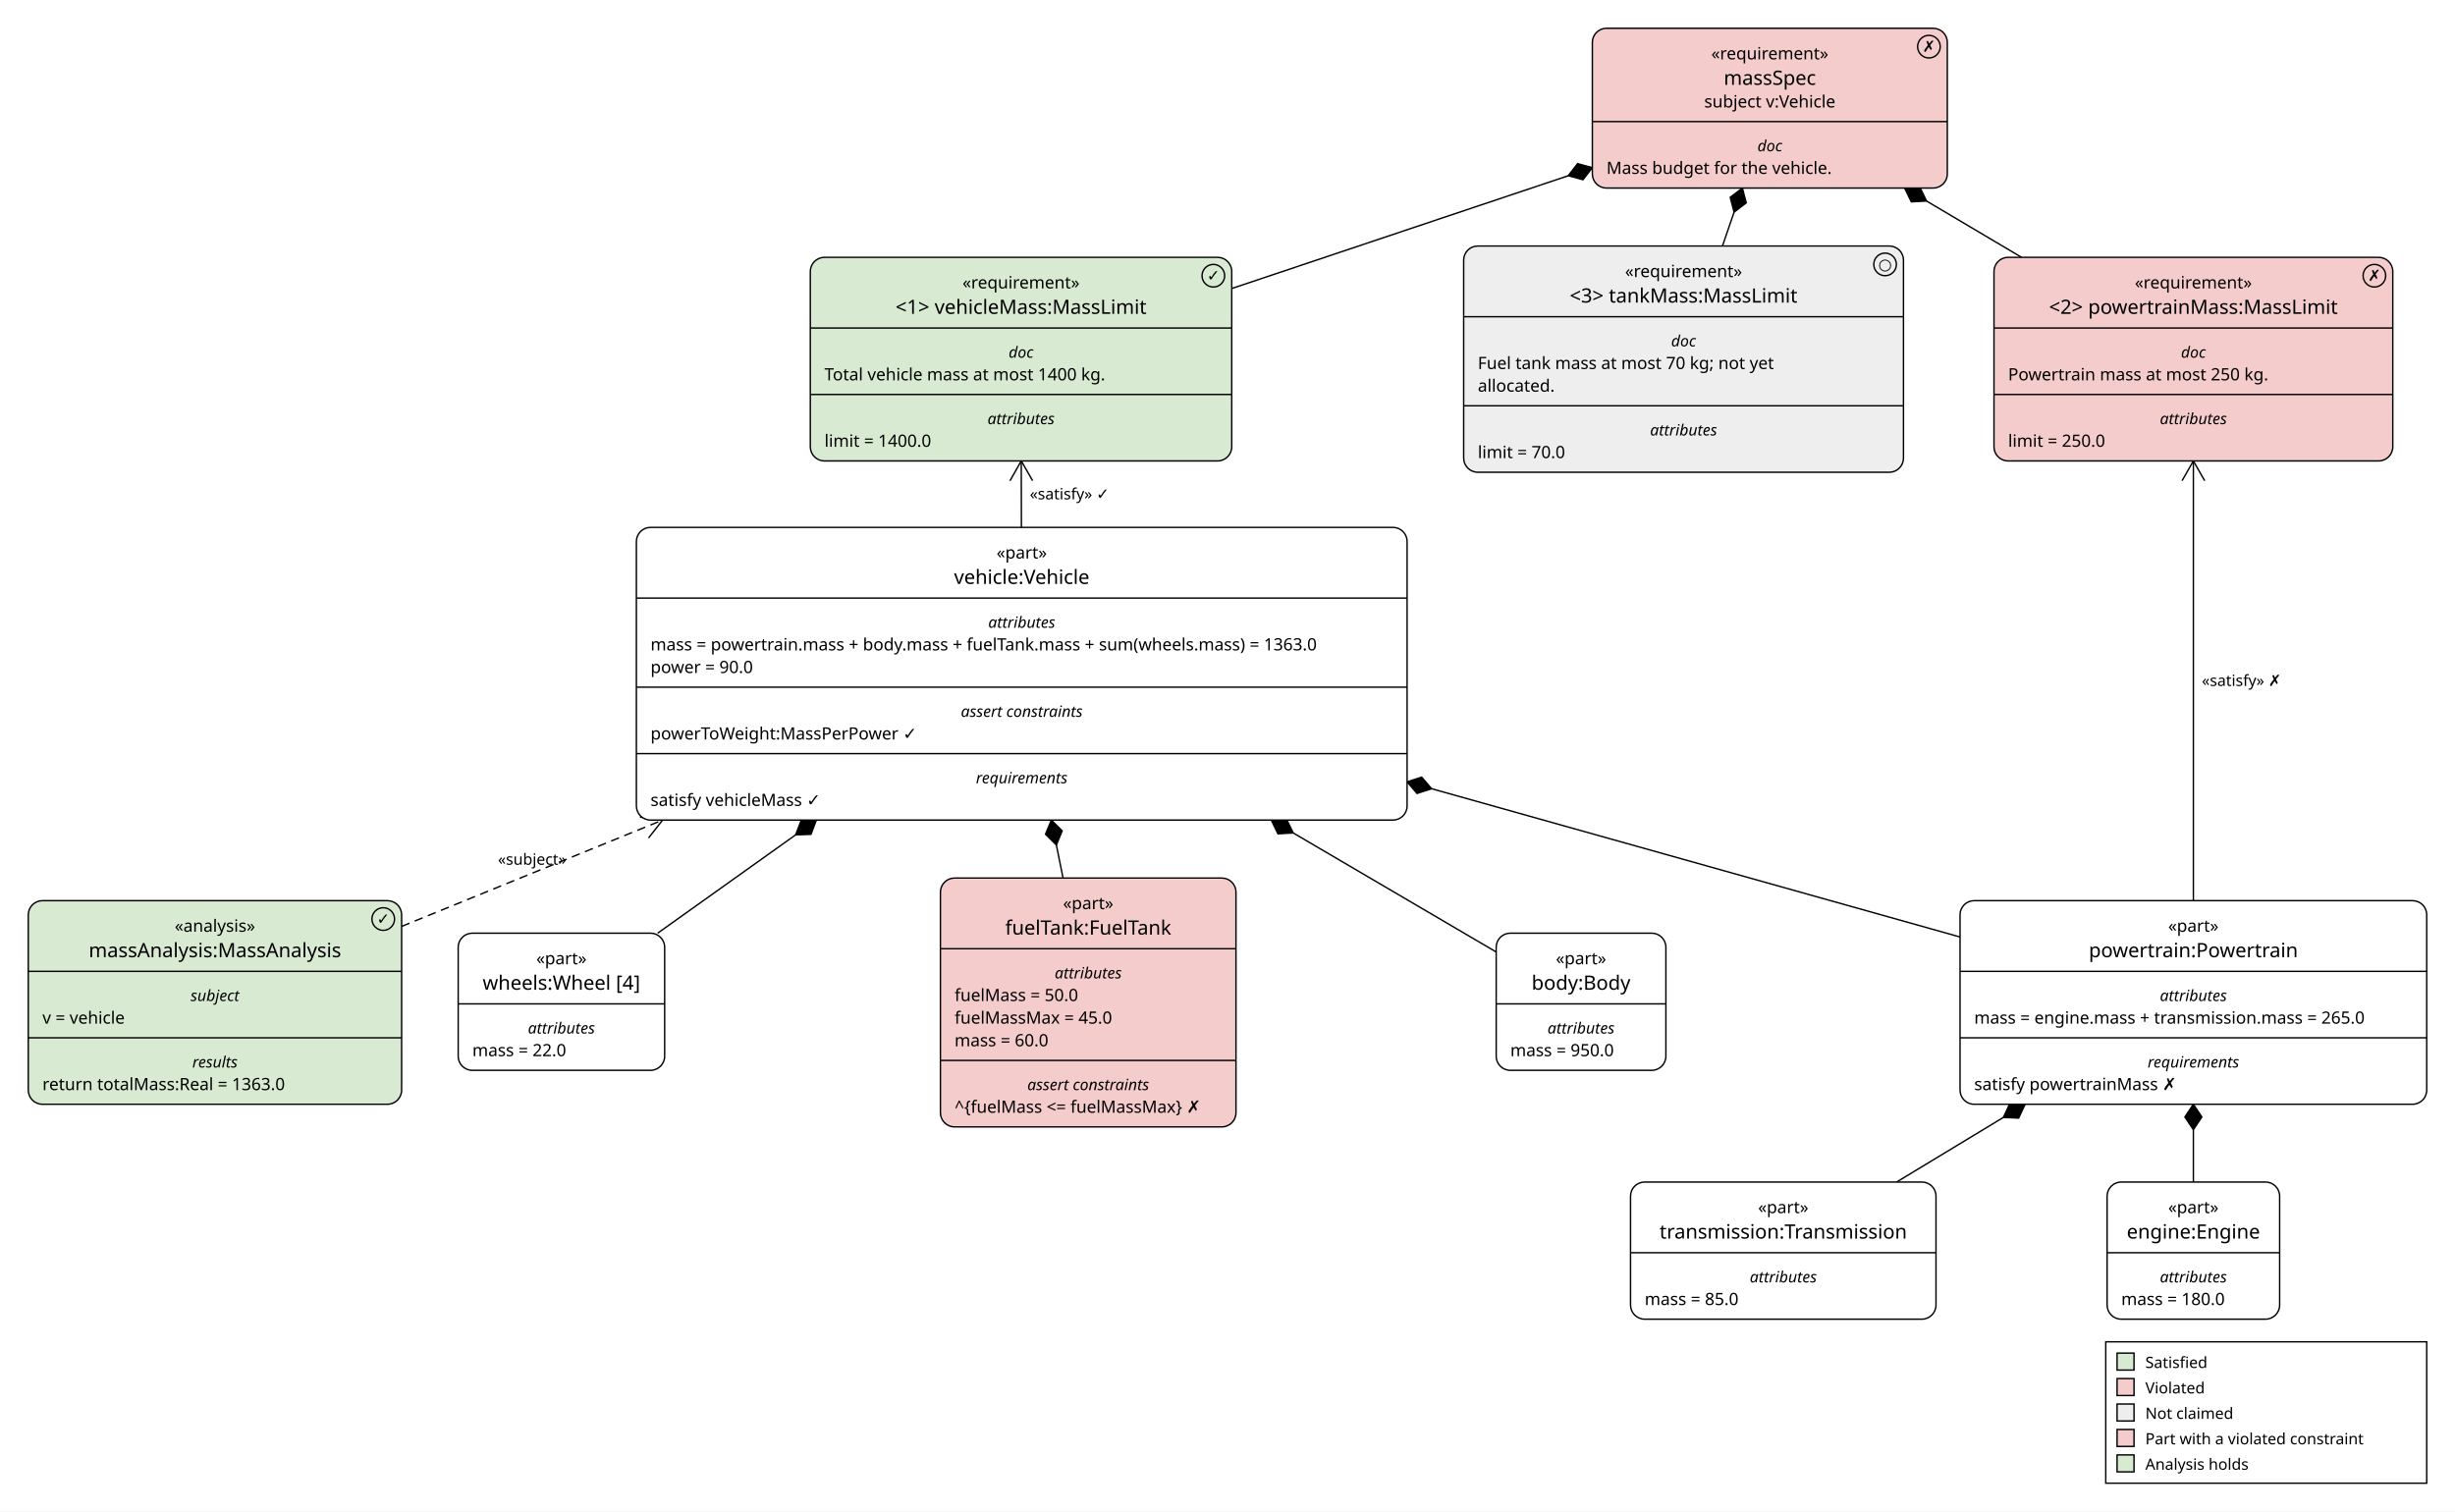
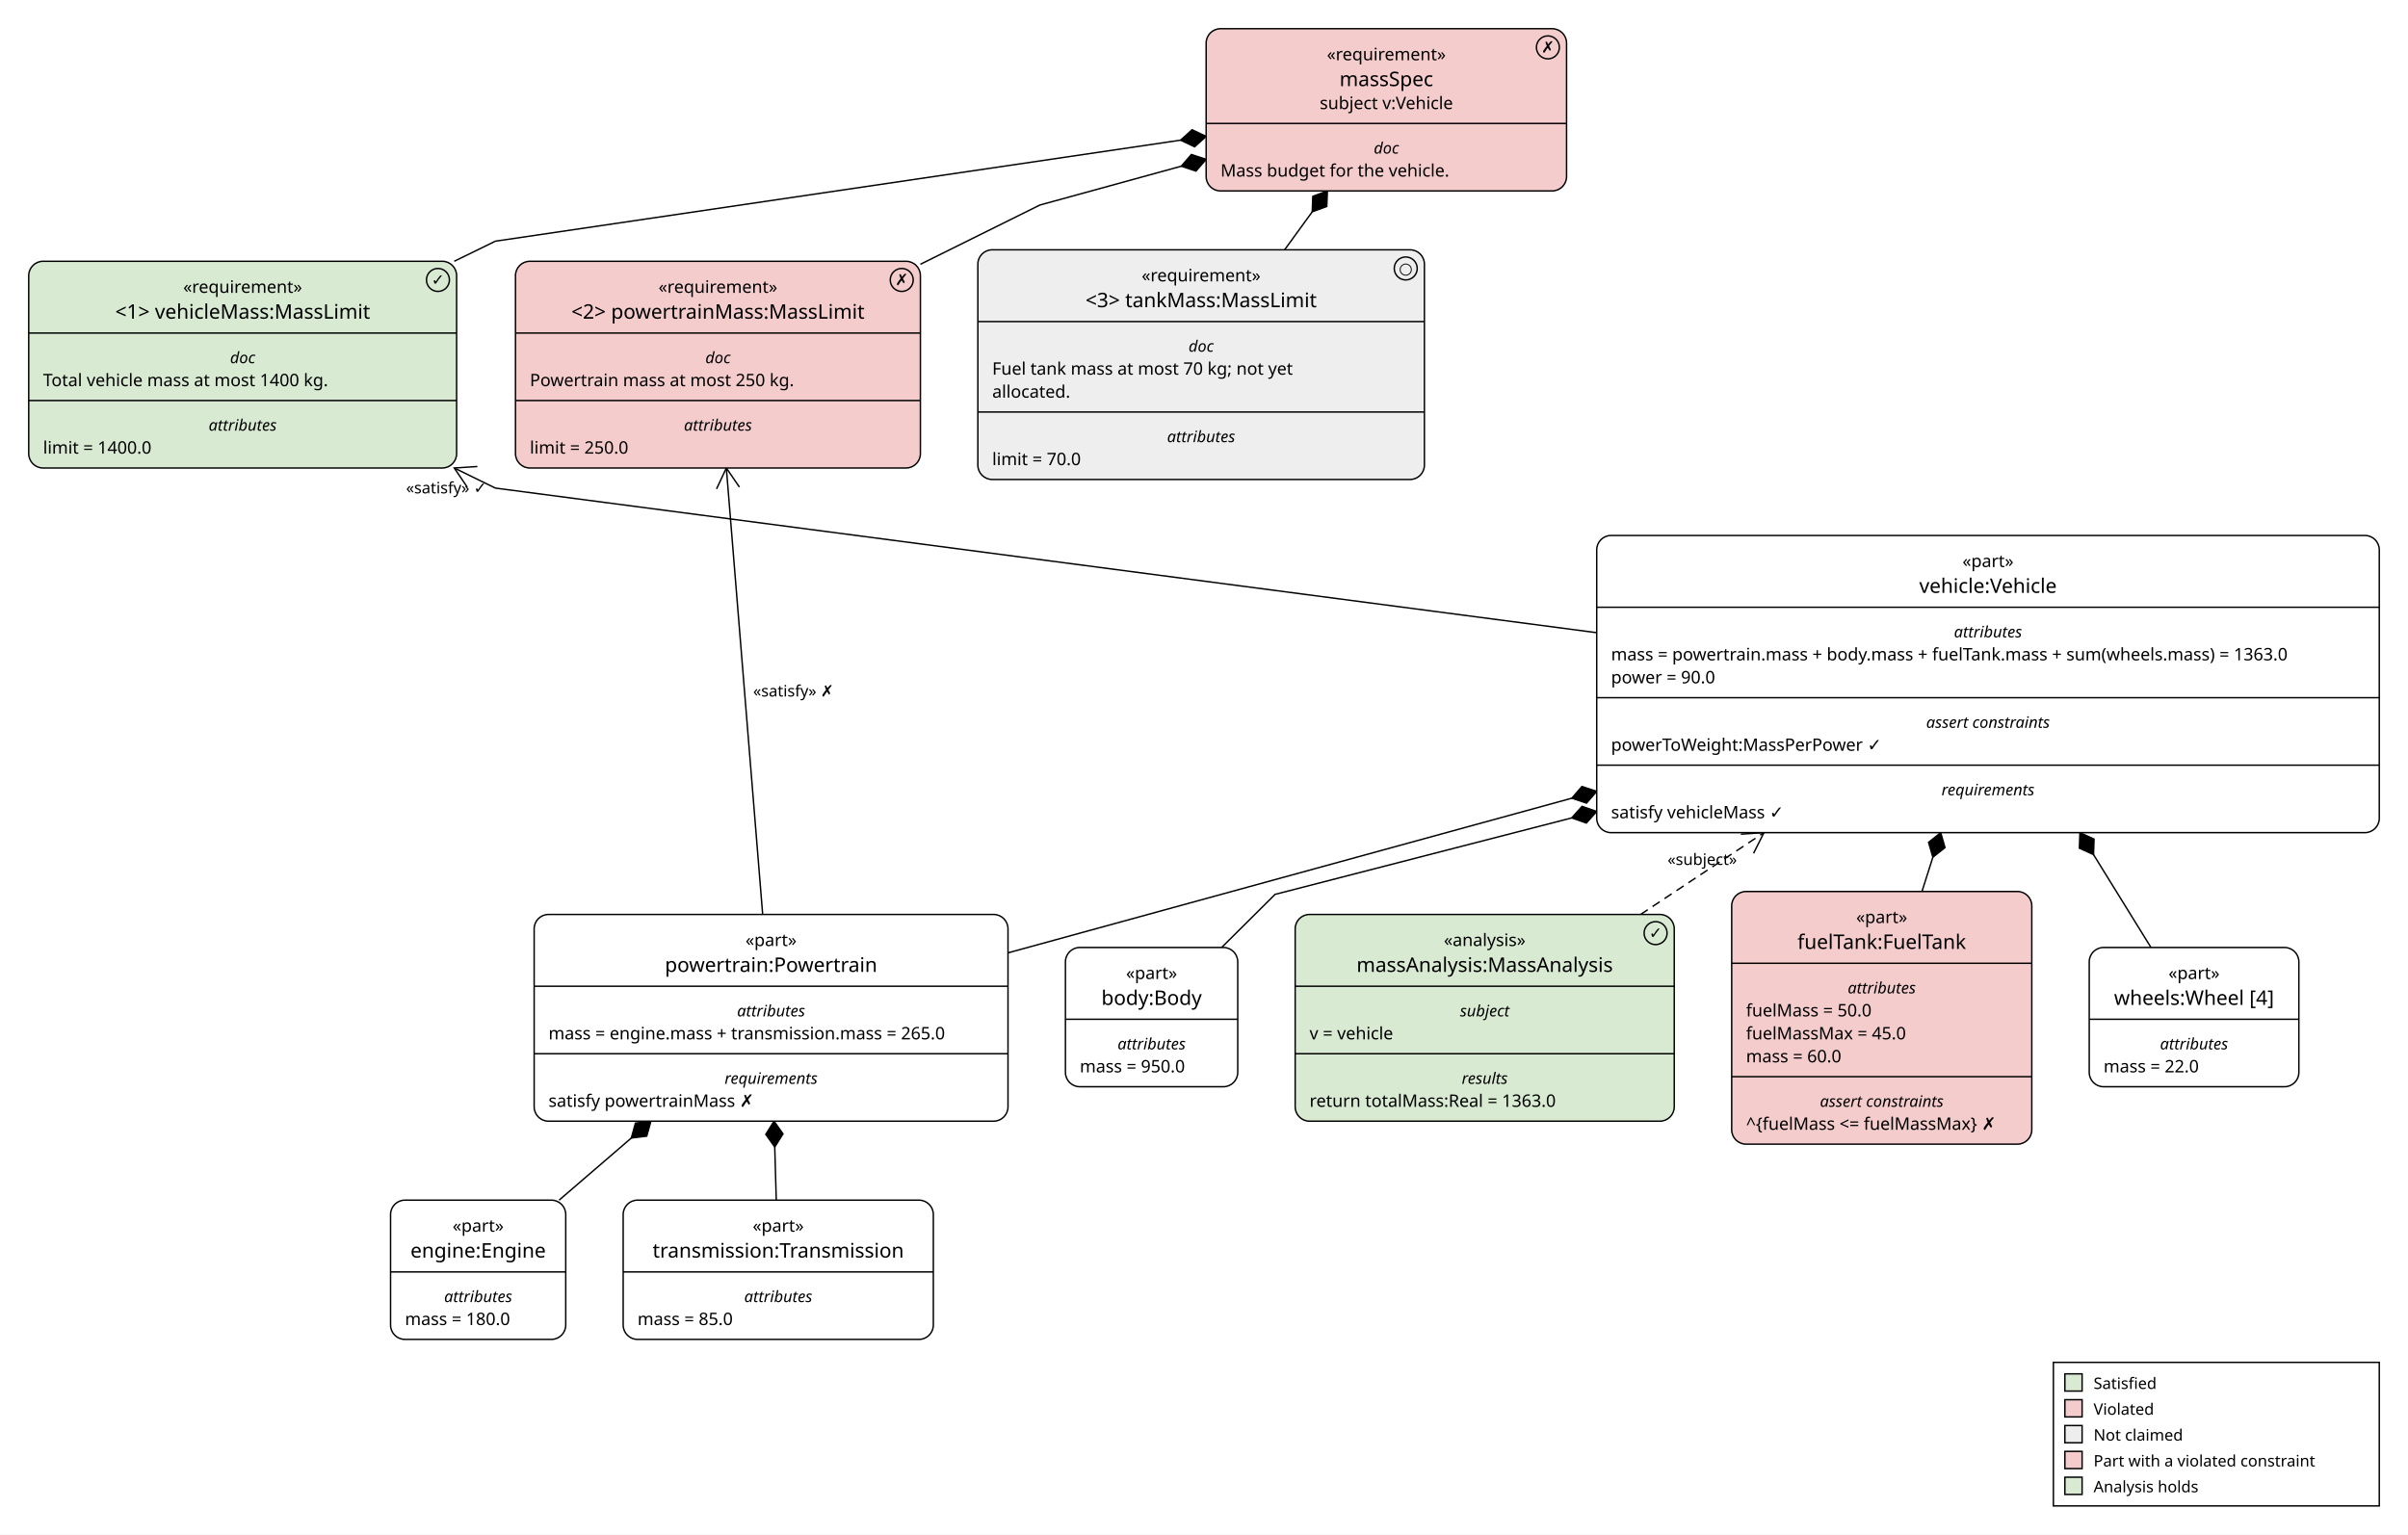
- <svg xmlns="http://www.w3.org/2000/svg" width="1736" height="1069" viewBox="0 0 1736 1069" font-family="sans-serif">
-   <rect x="0" y="0" width="1736" height="1069" fill="#ffffff" />
-   <polyline points="1362.32,142.18 1429.51,182" fill="none" stroke="#000000" />
-   <polygon points="1346.83,133 1351.52,142.75 1362.32,142.18 1357.64,132.43" fill="#000000" stroke="#000000" />
-   <polyline points="1226.23,150.02 1217.99,174" fill="none" stroke="#000000" />
-   <polygon points="1232.08,133 1223.48,139.56 1226.23,150.02 1234.83,143.46" fill="#000000" stroke="#000000" />
-   <polyline points="1108.93,124.29 871,204.05" fill="none" stroke="#000000" />
-   <polygon points="1126,118.57 1115.56,115.74 1108.93,124.29 1119.37,127.12" fill="#000000" stroke="#000000" />
-   <polyline points="914.47,589.11 1058,673.3" fill="none" stroke="#000000" />
-   <polygon points="898.94,580 903.67,589.73 914.47,589.11 909.74,579.38" fill="#000000" stroke="#000000" />
-   <polyline points="746.99,597.64 751.71,621" fill="none" stroke="#000000" />
-   <polygon points="743.42,580 739.32,590.01 746.99,597.64 751.09,587.63" fill="#000000" stroke="#000000" />
-   <polyline points="1012.33,557.83 1386,662.7" fill="none" stroke="#000000" />
-   <polygon points="995,552.97 1002.04,561.18 1012.33,557.83 1005.29,549.63" fill="#000000" stroke="#000000" />
-   <polyline points="1551,799 1551,836" fill="none" stroke="#000000" />
-   <polygon points="1551,781 1545,790 1551,799 1557,790" fill="#000000" stroke="#000000" />
-   <polyline points="1416.63,790.32 1341.14,836" fill="none" stroke="#000000" />
-   <polygon points="1432.03,781 1421.22,780.53 1416.63,790.32 1427.43,790.79" fill="#000000" stroke="#000000" />
-   <polyline points="562.63,590.45 465.05,660" fill="none" stroke="#000000" />
-   <polygon points="577.29,580 566.48,580.34 562.63,590.45 573.44,590.11" fill="#000000" stroke="#000000" />
-   <polyline points="284,655.21 468.54,580" fill="none" stroke="#000000" stroke-dasharray="6 4" />
-   <polyline points="458.59,592.69 468.54,580 452.55,577.88" fill="none" stroke="#000000" />
-   <text x="376.27" y="611.6" text-anchor="middle" font-size="11">«subject»</text>
-   <polyline points="722.27,373 722.16,326" fill="none" stroke="#000000" />
-   <polyline points="730.19,339.98 722.16,326 714.19,340.02" fill="none" stroke="#000000" />
-   <text x="728.21" y="353.17" text-anchor="start" font-size="11">«satisfy» ✓</text>
-   <polyline points="1551,637 1551,326" fill="none" stroke="#000000" />
-   <polyline points="1559,340 1551,326 1543,340" fill="none" stroke="#000000" />
-   <text x="1557" y="485.17" text-anchor="start" font-size="11">«satisfy» ✗</text>
-   <rect x="20" y="637" width="264" height="144" rx="10" fill="#d9ead3" stroke="#000000" />
-   <text x="152" y="659" text-anchor="middle" font-size="12">«analysis»</text>
-   <text x="152" y="677" text-anchor="middle" font-size="14">massAnalysis:MassAnalysis</text>
-   <rect x="263" y="642" width="16" height="16" rx="8" fill="none" stroke="#000000" />
-   <text x="271" y="653.67" text-anchor="middle" font-size="11">✓</text>
-   <polyline points="20,687 284,687" fill="none" stroke="#000000" />
-   <text x="152" y="708" text-anchor="middle" font-size="11" font-style="italic">subject</text>
-   <text x="30" y="724" text-anchor="start" font-size="12">v = vehicle</text>
-   <polyline points="20,734 284,734" fill="none" stroke="#000000" />
-   <text x="152" y="755" text-anchor="middle" font-size="11" font-style="italic">results</text>
-   <text x="30" y="771" text-anchor="start" font-size="12">return totalMass:Real = 1363.0</text>
-   <rect x="1126" y="20" width="251" height="113" rx="10" fill="#f4cccc" stroke="#000000" />
-   <text x="1251.5" y="42" text-anchor="middle" font-size="12">«requirement»</text>
-   <text x="1251.5" y="60" text-anchor="middle" font-size="14">massSpec</text>
-   <text x="1251.5" y="76" text-anchor="middle" font-size="12">subject v:Vehicle</text>
-   <rect x="1356" y="25" width="16" height="16" rx="8" fill="none" stroke="#000000" />
-   <text x="1364" y="36.67" text-anchor="middle" font-size="11">✗</text>
-   <polyline points="1126,86 1377,86" fill="none" stroke="#000000" />
-   <text x="1251.5" y="107" text-anchor="middle" font-size="11" font-style="italic">doc</text>
-   <text x="1136" y="123" text-anchor="start" font-size="12">Mass budget for the vehicle.</text>
-   <rect x="1410" y="182" width="282" height="144" rx="10" fill="#f4cccc" stroke="#000000" />
-   <text x="1551" y="204" text-anchor="middle" font-size="12">«requirement»</text>
-   <text x="1551" y="222" text-anchor="middle" font-size="14">&lt;2&gt; powertrainMass:MassLimit</text>
-   <rect x="1671" y="187" width="16" height="16" rx="8" fill="none" stroke="#000000" />
-   <text x="1679" y="198.67" text-anchor="middle" font-size="11">✗</text>
-   <polyline points="1410,232 1692,232" fill="none" stroke="#000000" />
-   <text x="1551" y="253" text-anchor="middle" font-size="11" font-style="italic">doc</text>
-   <text x="1420" y="269" text-anchor="start" font-size="12">Powertrain mass at most 250 kg.</text>
-   <polyline points="1410,279 1692,279" fill="none" stroke="#000000" />
-   <text x="1551" y="300" text-anchor="middle" font-size="11" font-style="italic">attributes</text>
-   <text x="1420" y="316" text-anchor="start" font-size="12">limit = 250.0</text>
-   <rect x="1035" y="174" width="311" height="160" rx="10" fill="#eeeeee" stroke="#000000" />
-   <text x="1190.5" y="196" text-anchor="middle" font-size="12">«requirement»</text>
-   <text x="1190.5" y="214" text-anchor="middle" font-size="14">&lt;3&gt; tankMass:MassLimit</text>
-   <rect x="1325" y="179" width="16" height="16" rx="8" fill="none" stroke="#000000" />
-   <text x="1333" y="190.67" text-anchor="middle" font-size="11">○</text>
-   <polyline points="1035,224 1346,224" fill="none" stroke="#000000" />
-   <text x="1190.5" y="245" text-anchor="middle" font-size="11" font-style="italic">doc</text>
-   <text x="1045" y="261" text-anchor="start" font-size="12">Fuel tank mass at most 70 kg; not yet</text>
-   <text x="1045" y="277" text-anchor="start" font-size="12">allocated.</text>
-   <polyline points="1035,287 1346,287" fill="none" stroke="#000000" />
-   <text x="1190.5" y="308" text-anchor="middle" font-size="11" font-style="italic">attributes</text>
-   <text x="1045" y="324" text-anchor="start" font-size="12">limit = 70.0</text>
-   <rect x="573" y="182" width="298" height="144" rx="10" fill="#d9ead3" stroke="#000000" />
-   <text x="722" y="204" text-anchor="middle" font-size="12">«requirement»</text>
-   <text x="722" y="222" text-anchor="middle" font-size="14">&lt;1&gt; vehicleMass:MassLimit</text>
-   <rect x="850" y="187" width="16" height="16" rx="8" fill="none" stroke="#000000" />
-   <text x="858" y="198.67" text-anchor="middle" font-size="11">✓</text>
-   <polyline points="573,232 871,232" fill="none" stroke="#000000" />
-   <text x="722" y="253" text-anchor="middle" font-size="11" font-style="italic">doc</text>
-   <text x="583" y="269" text-anchor="start" font-size="12">Total vehicle mass at most 1400 kg.</text>
-   <polyline points="573,279 871,279" fill="none" stroke="#000000" />
-   <text x="722" y="300" text-anchor="middle" font-size="11" font-style="italic">attributes</text>
-   <text x="583" y="316" text-anchor="start" font-size="12">limit = 1400.0</text>
-   <rect x="450" y="373" width="545" height="207" rx="10" fill="#ffffff" stroke="#000000" />
-   <text x="722.5" y="395" text-anchor="middle" font-size="12">«part»</text>
-   <text x="722.5" y="413" text-anchor="middle" font-size="14">vehicle:Vehicle</text>
-   <polyline points="450,423 995,423" fill="none" stroke="#000000" />
-   <text x="722.5" y="444" text-anchor="middle" font-size="11" font-style="italic">attributes</text>
-   <text x="460" y="460" text-anchor="start" font-size="12">mass = powertrain.mass + body.mass + fuelTank.mass + sum(wheels.mass) = 1363.0</text>
-   <text x="460" y="476" text-anchor="start" font-size="12">power = 90.0</text>
-   <polyline points="450,486 995,486" fill="none" stroke="#000000" />
-   <text x="722.5" y="507" text-anchor="middle" font-size="11" font-style="italic">assert constraints</text>
-   <text x="460" y="523" text-anchor="start" font-size="12">powerToWeight:MassPerPower ✓</text>
-   <polyline points="450,533 995,533" fill="none" stroke="#000000" />
-   <text x="722.5" y="554" text-anchor="middle" font-size="11" font-style="italic">requirements</text>
-   <text x="460" y="570" text-anchor="start" font-size="12">satisfy vehicleMass ✓</text>
-   <rect x="1058" y="660" width="120" height="97" rx="10" fill="#ffffff" stroke="#000000" />
-   <text x="1118" y="682" text-anchor="middle" font-size="12">«part»</text>
-   <text x="1118" y="700" text-anchor="middle" font-size="14">body:Body</text>
-   <polyline points="1058,710 1178,710" fill="none" stroke="#000000" />
-   <text x="1118" y="731" text-anchor="middle" font-size="11" font-style="italic">attributes</text>
-   <text x="1068" y="747" text-anchor="start" font-size="12">mass = 950.0</text>
-   <rect x="665" y="621" width="209" height="176" rx="10" fill="#f4cccc" stroke="#000000" />
-   <text x="769.5" y="643" text-anchor="middle" font-size="12">«part»</text>
-   <text x="769.5" y="661" text-anchor="middle" font-size="14">fuelTank:FuelTank</text>
-   <polyline points="665,671 874,671" fill="none" stroke="#000000" />
-   <text x="769.5" y="692" text-anchor="middle" font-size="11" font-style="italic">attributes</text>
-   <text x="675" y="708" text-anchor="start" font-size="12">fuelMass = 50.0</text>
-   <text x="675" y="724" text-anchor="start" font-size="12">fuelMassMax = 45.0</text>
-   <text x="675" y="740" text-anchor="start" font-size="12">mass = 60.0</text>
-   <polyline points="665,750 874,750" fill="none" stroke="#000000" />
-   <text x="769.5" y="771" text-anchor="middle" font-size="11" font-style="italic">assert constraints</text>
-   <text x="675" y="787" text-anchor="start" font-size="12">^{fuelMass &lt;= fuelMassMax} ✗</text>
-   <rect x="1386" y="637" width="330" height="144" rx="10" fill="#ffffff" stroke="#000000" />
-   <text x="1551" y="659" text-anchor="middle" font-size="12">«part»</text>
-   <text x="1551" y="677" text-anchor="middle" font-size="14">powertrain:Powertrain</text>
-   <polyline points="1386,687 1716,687" fill="none" stroke="#000000" />
-   <text x="1551" y="708" text-anchor="middle" font-size="11" font-style="italic">attributes</text>
-   <text x="1396" y="724" text-anchor="start" font-size="12">mass = engine.mass + transmission.mass = 265.0</text>
-   <polyline points="1386,734 1716,734" fill="none" stroke="#000000" />
-   <text x="1551" y="755" text-anchor="middle" font-size="11" font-style="italic">requirements</text>
-   <text x="1396" y="771" text-anchor="start" font-size="12">satisfy powertrainMass ✗</text>
-   <rect x="1490" y="836" width="122" height="97" rx="10" fill="#ffffff" stroke="#000000" />
-   <text x="1551" y="858" text-anchor="middle" font-size="12">«part»</text>
-   <text x="1551" y="876" text-anchor="middle" font-size="14">engine:Engine</text>
-   <polyline points="1490,886 1612,886" fill="none" stroke="#000000" />
-   <text x="1551" y="907" text-anchor="middle" font-size="11" font-style="italic">attributes</text>
-   <text x="1500" y="923" text-anchor="start" font-size="12">mass = 180.0</text>
-   <rect x="1153" y="836" width="216" height="97" rx="10" fill="#ffffff" stroke="#000000" />
-   <text x="1261" y="858" text-anchor="middle" font-size="12">«part»</text>
-   <text x="1261" y="876" text-anchor="middle" font-size="14">transmission:Transmission</text>
-   <polyline points="1153,886 1369,886" fill="none" stroke="#000000" />
-   <text x="1261" y="907" text-anchor="middle" font-size="11" font-style="italic">attributes</text>
-   <text x="1163" y="923" text-anchor="start" font-size="12">mass = 85.0</text>
-   <rect x="324" y="660" width="146" height="97" rx="10" fill="#ffffff" stroke="#000000" />
-   <text x="397" y="682" text-anchor="middle" font-size="12">«part»</text>
-   <text x="397" y="700" text-anchor="middle" font-size="14">wheels:Wheel [4]</text>
-   <polyline points="324,710 470,710" fill="none" stroke="#000000" />
-   <text x="397" y="731" text-anchor="middle" font-size="11" font-style="italic">attributes</text>
-   <text x="334" y="747" text-anchor="start" font-size="12">mass = 22.0</text>
-   <rect x="1489.04" y="949" width="226.96" height="100" fill="#ffffff" stroke="#000000" />
-   <rect x="1497.04" y="957" width="12" height="12" fill="#d9ead3" stroke="#000000" />
-   <text x="1517.04" y="967.5" text-anchor="start" font-size="11">Satisfied</text>
-   <rect x="1497.04" y="975" width="12" height="12" fill="#f4cccc" stroke="#000000" />
-   <text x="1517.04" y="985.5" text-anchor="start" font-size="11">Violated</text>
-   <rect x="1497.04" y="993" width="12" height="12" fill="#eeeeee" stroke="#000000" />
-   <text x="1517.04" y="1003.5" text-anchor="start" font-size="11">Not claimed</text>
-   <rect x="1497.04" y="1011" width="12" height="12" fill="#f4cccc" stroke="#000000" />
-   <text x="1517.04" y="1021.5" text-anchor="start" font-size="11">Part with a violated constraint</text>
-   <rect x="1497.04" y="1029" width="12" height="12" fill="#d9ead3" stroke="#000000" />
-   <text x="1517.04" y="1039.5" text-anchor="start" font-size="11">Analysis holds</text>
+ <svg xmlns="http://www.w3.org/2000/svg" width="1677" height="1069" viewBox="0 0 1677 1069" font-family="sans-serif">
+   <rect x="0" y="0" width="1677" height="1069" fill="#ffffff" />
+   <polyline points="1094.64,556.02 702,663.73" fill="none" stroke="#000000" />
+   <polygon points="1112,551.26 1101.73,547.85 1094.64,556.02 1104.91,559.42" fill="#000000" stroke="#000000" />
+   <polyline points="439.66,792.74 389.38,836" fill="none" stroke="#000000" />
+   <polygon points="453.31,781 442.57,782.32 439.66,792.74 450.4,791.42" fill="#000000" stroke="#000000" />
+   <polyline points="539.56,798.99 540.62,836" fill="none" stroke="#000000" />
+   <polygon points="539.05,781 533.31,790.17 539.56,798.99 545.31,789.83" fill="#000000" stroke="#000000" />
+   <polyline points="1094.57,569.75 888,623 850.78,660" fill="none" stroke="#000000" />
+   <polygon points="1112,565.26 1101.79,561.69 1094.57,569.75 1104.78,573.31" fill="#000000" stroke="#000000" />
+   <polyline points="1346.1,597.15 1338.51,621" fill="none" stroke="#000000" />
+   <polygon points="1351.56,580 1343.11,586.76 1346.1,597.15 1354.55,590.4" fill="#000000" stroke="#000000" />
+   <polyline points="1457.99,595.31 1498,660" fill="none" stroke="#000000" />
+   <polygon points="1448.52,580 1448.15,590.81 1457.99,595.31 1458.36,584.5" fill="#000000" stroke="#000000" />
+   <polyline points="822.19,97.63 345,168 316.35,182" fill="none" stroke="#000000" />
+   <polygon points="840,95.01 830.22,90.38 822.19,97.63 831.97,102.26" fill="#000000" stroke="#000000" />
+   <polyline points="822.64,115.77 724.2,142.82 641,184.08" fill="none" stroke="#000000" />
+   <polygon points="840,111 829.73,107.6 822.64,115.77 832.91,119.17" fill="#000000" stroke="#000000" />
+   <polyline points="913.86,147.56 894.64,174" fill="none" stroke="#000000" />
+   <polygon points="924.44,133 914.29,136.75 913.86,147.56 924,143.81" fill="#000000" stroke="#000000" />
+   <polyline points="1142.54,637 1228.47,580" fill="none" stroke="#000000" stroke-dasharray="6 4" />
+   <polyline points="1221.23,594.41 1228.47,580 1212.38,581.07" fill="none" stroke="#000000" />
+   <text x="1185.51" y="602.5" text-anchor="middle" font-size="11">«subject»</text>
+   <polyline points="1112,440.72 345,340 316.35,326" fill="none" stroke="#000000" />
+   <polyline points="332.44,324.96 316.35,326 325.42,339.33" fill="none" stroke="#000000" />
+   <text x="339" y="343.67" text-anchor="end" font-size="11">«satisfy» ✓</text>
+   <polyline points="531.15,637 505.85,326" fill="none" stroke="#000000" />
+   <polyline points="514.96,339.31 505.85,326 499.02,340.6" fill="none" stroke="#000000" />
+   <text x="524.5" y="485.17" text-anchor="start" font-size="11">«satisfy» ✗</text>
+   <rect x="1112" y="373" width="545" height="207" rx="10" fill="#ffffff" stroke="#000000" />
+   <text x="1384.5" y="395" text-anchor="middle" font-size="12">«part»</text>
+   <text x="1384.5" y="413" text-anchor="middle" font-size="14">vehicle:Vehicle</text>
+   <polyline points="1112,423 1657,423" fill="none" stroke="#000000" />
+   <text x="1384.5" y="444" text-anchor="middle" font-size="11" font-style="italic">attributes</text>
+   <text x="1122" y="460" text-anchor="start" font-size="12">mass = powertrain.mass + body.mass + fuelTank.mass + sum(wheels.mass) = 1363.0</text>
+   <text x="1122" y="476" text-anchor="start" font-size="12">power = 90.0</text>
+   <polyline points="1112,486 1657,486" fill="none" stroke="#000000" />
+   <text x="1384.5" y="507" text-anchor="middle" font-size="11" font-style="italic">assert constraints</text>
+   <text x="1122" y="523" text-anchor="start" font-size="12">powerToWeight:MassPerPower ✓</text>
+   <polyline points="1112,533 1657,533" fill="none" stroke="#000000" />
+   <text x="1384.5" y="554" text-anchor="middle" font-size="11" font-style="italic">requirements</text>
+   <text x="1122" y="570" text-anchor="start" font-size="12">satisfy vehicleMass ✓</text>
+   <rect x="372" y="637" width="330" height="144" rx="10" fill="#ffffff" stroke="#000000" />
+   <text x="537" y="659" text-anchor="middle" font-size="12">«part»</text>
+   <text x="537" y="677" text-anchor="middle" font-size="14">powertrain:Powertrain</text>
+   <polyline points="372,687 702,687" fill="none" stroke="#000000" />
+   <text x="537" y="708" text-anchor="middle" font-size="11" font-style="italic">attributes</text>
+   <text x="382" y="724" text-anchor="start" font-size="12">mass = engine.mass + transmission.mass = 265.0</text>
+   <polyline points="372,734 702,734" fill="none" stroke="#000000" />
+   <text x="537" y="755" text-anchor="middle" font-size="11" font-style="italic">requirements</text>
+   <text x="382" y="771" text-anchor="start" font-size="12">satisfy powertrainMass ✗</text>
+   <rect x="272" y="836" width="122" height="97" rx="10" fill="#ffffff" stroke="#000000" />
+   <text x="333" y="858" text-anchor="middle" font-size="12">«part»</text>
+   <text x="333" y="876" text-anchor="middle" font-size="14">engine:Engine</text>
+   <polyline points="272,886 394,886" fill="none" stroke="#000000" />
+   <text x="333" y="907" text-anchor="middle" font-size="11" font-style="italic">attributes</text>
+   <text x="282" y="923" text-anchor="start" font-size="12">mass = 180.0</text>
+   <rect x="434" y="836" width="216" height="97" rx="10" fill="#ffffff" stroke="#000000" />
+   <text x="542" y="858" text-anchor="middle" font-size="12">«part»</text>
+   <text x="542" y="876" text-anchor="middle" font-size="14">transmission:Transmission</text>
+   <polyline points="434,886 650,886" fill="none" stroke="#000000" />
+   <text x="542" y="907" text-anchor="middle" font-size="11" font-style="italic">attributes</text>
+   <text x="444" y="923" text-anchor="start" font-size="12">mass = 85.0</text>
+   <rect x="742" y="660" width="120" height="97" rx="10" fill="#ffffff" stroke="#000000" />
+   <text x="802" y="682" text-anchor="middle" font-size="12">«part»</text>
+   <text x="802" y="700" text-anchor="middle" font-size="14">body:Body</text>
+   <polyline points="742,710 862,710" fill="none" stroke="#000000" />
+   <text x="802" y="731" text-anchor="middle" font-size="11" font-style="italic">attributes</text>
+   <text x="752" y="747" text-anchor="start" font-size="12">mass = 950.0</text>
+   <rect x="1206" y="621" width="209" height="176" rx="10" fill="#f4cccc" stroke="#000000" />
+   <text x="1310.5" y="643" text-anchor="middle" font-size="12">«part»</text>
+   <text x="1310.5" y="661" text-anchor="middle" font-size="14">fuelTank:FuelTank</text>
+   <polyline points="1206,671 1415,671" fill="none" stroke="#000000" />
+   <text x="1310.5" y="692" text-anchor="middle" font-size="11" font-style="italic">attributes</text>
+   <text x="1216" y="708" text-anchor="start" font-size="12">fuelMass = 50.0</text>
+   <text x="1216" y="724" text-anchor="start" font-size="12">fuelMassMax = 45.0</text>
+   <text x="1216" y="740" text-anchor="start" font-size="12">mass = 60.0</text>
+   <polyline points="1206,750 1415,750" fill="none" stroke="#000000" />
+   <text x="1310.5" y="771" text-anchor="middle" font-size="11" font-style="italic">assert constraints</text>
+   <text x="1216" y="787" text-anchor="start" font-size="12">^{fuelMass &lt;= fuelMassMax} ✗</text>
+   <rect x="1455" y="660" width="146" height="97" rx="10" fill="#ffffff" stroke="#000000" />
+   <text x="1528" y="682" text-anchor="middle" font-size="12">«part»</text>
+   <text x="1528" y="700" text-anchor="middle" font-size="14">wheels:Wheel [4]</text>
+   <polyline points="1455,710 1601,710" fill="none" stroke="#000000" />
+   <text x="1528" y="731" text-anchor="middle" font-size="11" font-style="italic">attributes</text>
+   <text x="1465" y="747" text-anchor="start" font-size="12">mass = 22.0</text>
+   <rect x="840" y="20" width="251" height="113" rx="10" fill="#f4cccc" stroke="#000000" />
+   <text x="965.5" y="42" text-anchor="middle" font-size="12">«requirement»</text>
+   <text x="965.5" y="60" text-anchor="middle" font-size="14">massSpec</text>
+   <text x="965.5" y="76" text-anchor="middle" font-size="12">subject v:Vehicle</text>
+   <rect x="1070" y="25" width="16" height="16" rx="8" fill="none" stroke="#000000" />
+   <text x="1078" y="36.67" text-anchor="middle" font-size="11">✗</text>
+   <polyline points="840,86 1091,86" fill="none" stroke="#000000" />
+   <text x="965.5" y="107" text-anchor="middle" font-size="11" font-style="italic">doc</text>
+   <text x="850" y="123" text-anchor="start" font-size="12">Mass budget for the vehicle.</text>
+   <rect x="20" y="182" width="298" height="144" rx="10" fill="#d9ead3" stroke="#000000" />
+   <text x="169" y="204" text-anchor="middle" font-size="12">«requirement»</text>
+   <text x="169" y="222" text-anchor="middle" font-size="14">&lt;1&gt; vehicleMass:MassLimit</text>
+   <rect x="297" y="187" width="16" height="16" rx="8" fill="none" stroke="#000000" />
+   <text x="305" y="198.67" text-anchor="middle" font-size="11">✓</text>
+   <polyline points="20,232 318,232" fill="none" stroke="#000000" />
+   <text x="169" y="253" text-anchor="middle" font-size="11" font-style="italic">doc</text>
+   <text x="30" y="269" text-anchor="start" font-size="12">Total vehicle mass at most 1400 kg.</text>
+   <polyline points="20,279 318,279" fill="none" stroke="#000000" />
+   <text x="169" y="300" text-anchor="middle" font-size="11" font-style="italic">attributes</text>
+   <text x="30" y="316" text-anchor="start" font-size="12">limit = 1400.0</text>
+   <rect x="359" y="182" width="282" height="144" rx="10" fill="#f4cccc" stroke="#000000" />
+   <text x="500" y="204" text-anchor="middle" font-size="12">«requirement»</text>
+   <text x="500" y="222" text-anchor="middle" font-size="14">&lt;2&gt; powertrainMass:MassLimit</text>
+   <rect x="620" y="187" width="16" height="16" rx="8" fill="none" stroke="#000000" />
+   <text x="628" y="198.67" text-anchor="middle" font-size="11">✗</text>
+   <polyline points="359,232 641,232" fill="none" stroke="#000000" />
+   <text x="500" y="253" text-anchor="middle" font-size="11" font-style="italic">doc</text>
+   <text x="369" y="269" text-anchor="start" font-size="12">Powertrain mass at most 250 kg.</text>
+   <polyline points="359,279 641,279" fill="none" stroke="#000000" />
+   <text x="500" y="300" text-anchor="middle" font-size="11" font-style="italic">attributes</text>
+   <text x="369" y="316" text-anchor="start" font-size="12">limit = 250.0</text>
+   <rect x="681" y="174" width="311" height="160" rx="10" fill="#eeeeee" stroke="#000000" />
+   <text x="836.5" y="196" text-anchor="middle" font-size="12">«requirement»</text>
+   <text x="836.5" y="214" text-anchor="middle" font-size="14">&lt;3&gt; tankMass:MassLimit</text>
+   <rect x="971" y="179" width="16" height="16" rx="8" fill="none" stroke="#000000" />
+   <text x="979" y="190.67" text-anchor="middle" font-size="11">○</text>
+   <polyline points="681,224 992,224" fill="none" stroke="#000000" />
+   <text x="836.5" y="245" text-anchor="middle" font-size="11" font-style="italic">doc</text>
+   <text x="691" y="261" text-anchor="start" font-size="12">Fuel tank mass at most 70 kg; not yet</text>
+   <text x="691" y="277" text-anchor="start" font-size="12">allocated.</text>
+   <polyline points="681,287 992,287" fill="none" stroke="#000000" />
+   <text x="836.5" y="308" text-anchor="middle" font-size="11" font-style="italic">attributes</text>
+   <text x="691" y="324" text-anchor="start" font-size="12">limit = 70.0</text>
+   <rect x="902" y="637" width="264" height="144" rx="10" fill="#d9ead3" stroke="#000000" />
+   <text x="1034" y="659" text-anchor="middle" font-size="12">«analysis»</text>
+   <text x="1034" y="677" text-anchor="middle" font-size="14">massAnalysis:MassAnalysis</text>
+   <rect x="1145" y="642" width="16" height="16" rx="8" fill="none" stroke="#000000" />
+   <text x="1153" y="653.67" text-anchor="middle" font-size="11">✓</text>
+   <polyline points="902,687 1166,687" fill="none" stroke="#000000" />
+   <text x="1034" y="708" text-anchor="middle" font-size="11" font-style="italic">subject</text>
+   <text x="912" y="724" text-anchor="start" font-size="12">v = vehicle</text>
+   <polyline points="902,734 1166,734" fill="none" stroke="#000000" />
+   <text x="1034" y="755" text-anchor="middle" font-size="11" font-style="italic">results</text>
+   <text x="912" y="771" text-anchor="start" font-size="12">return totalMass:Real = 1363.0</text>
+   <rect x="1430.04" y="949" width="226.96" height="100" fill="#ffffff" stroke="#000000" />
+   <rect x="1438.04" y="957" width="12" height="12" fill="#d9ead3" stroke="#000000" />
+   <text x="1458.04" y="967.5" text-anchor="start" font-size="11">Satisfied</text>
+   <rect x="1438.04" y="975" width="12" height="12" fill="#f4cccc" stroke="#000000" />
+   <text x="1458.04" y="985.5" text-anchor="start" font-size="11">Violated</text>
+   <rect x="1438.04" y="993" width="12" height="12" fill="#eeeeee" stroke="#000000" />
+   <text x="1458.04" y="1003.5" text-anchor="start" font-size="11">Not claimed</text>
+   <rect x="1438.04" y="1011" width="12" height="12" fill="#f4cccc" stroke="#000000" />
+   <text x="1458.04" y="1021.5" text-anchor="start" font-size="11">Part with a violated constraint</text>
+   <rect x="1438.04" y="1029" width="12" height="12" fill="#d9ead3" stroke="#000000" />
+   <text x="1458.04" y="1039.5" text-anchor="start" font-size="11">Analysis holds</text>
</svg>
